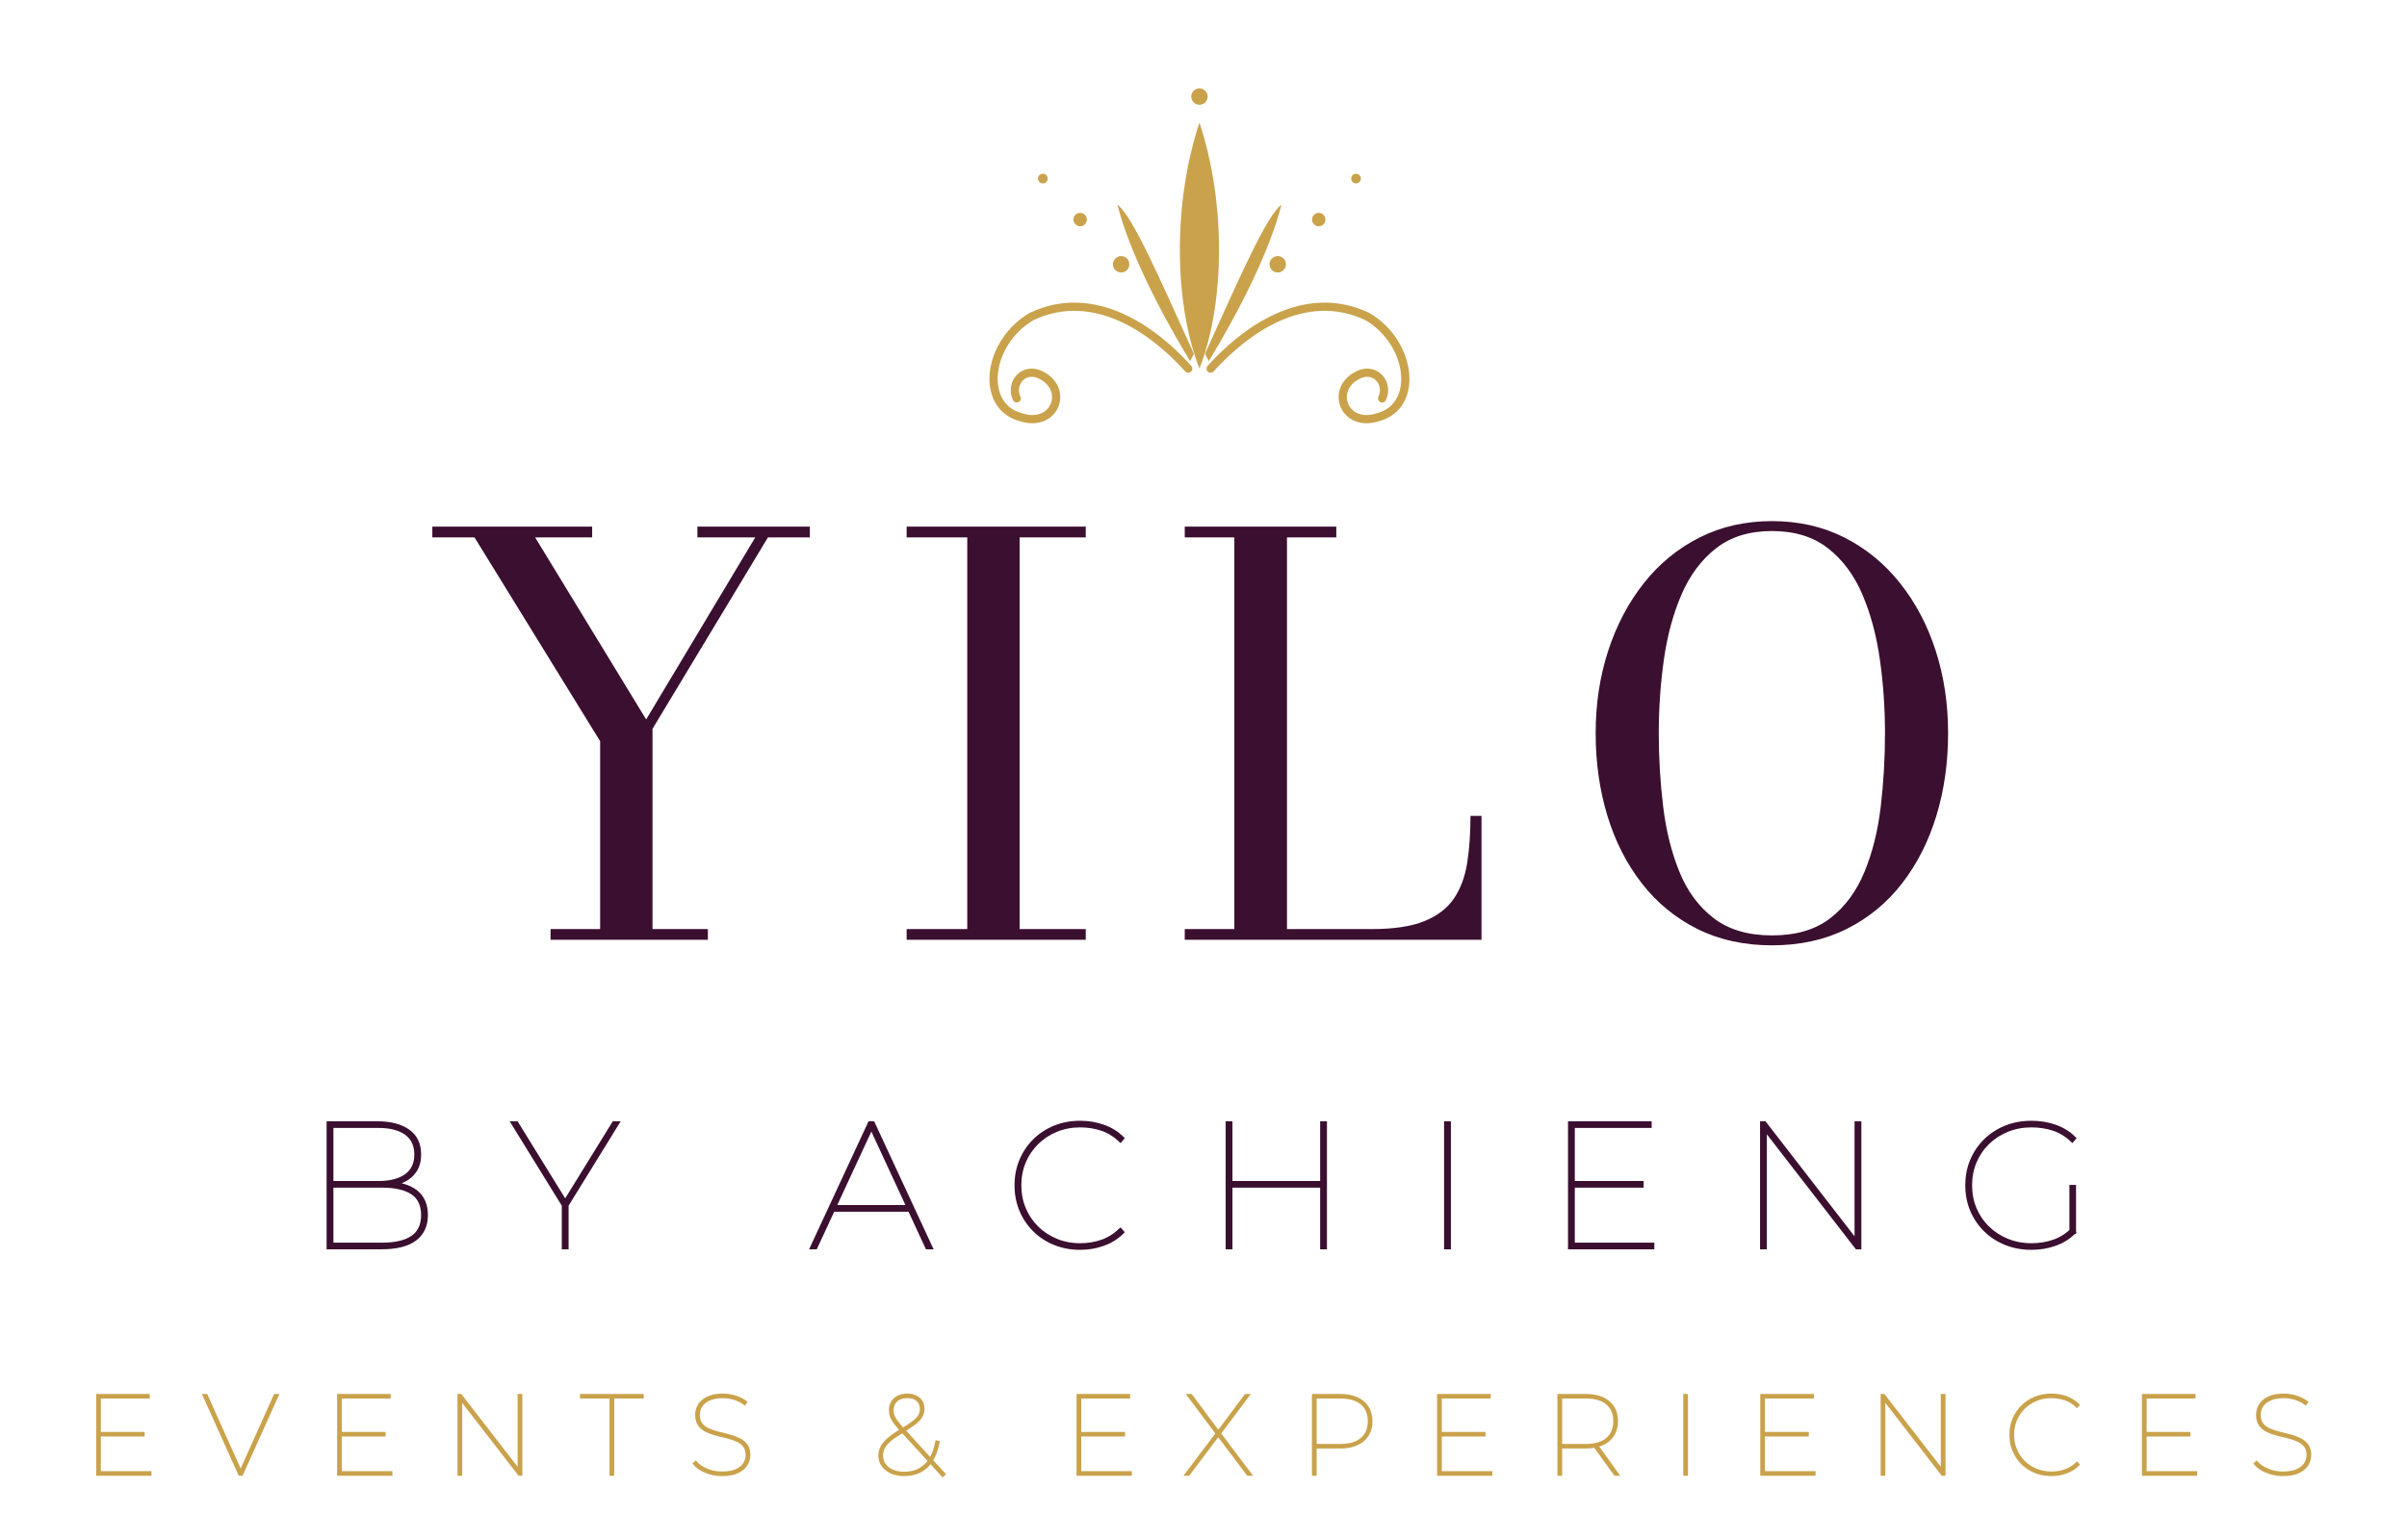
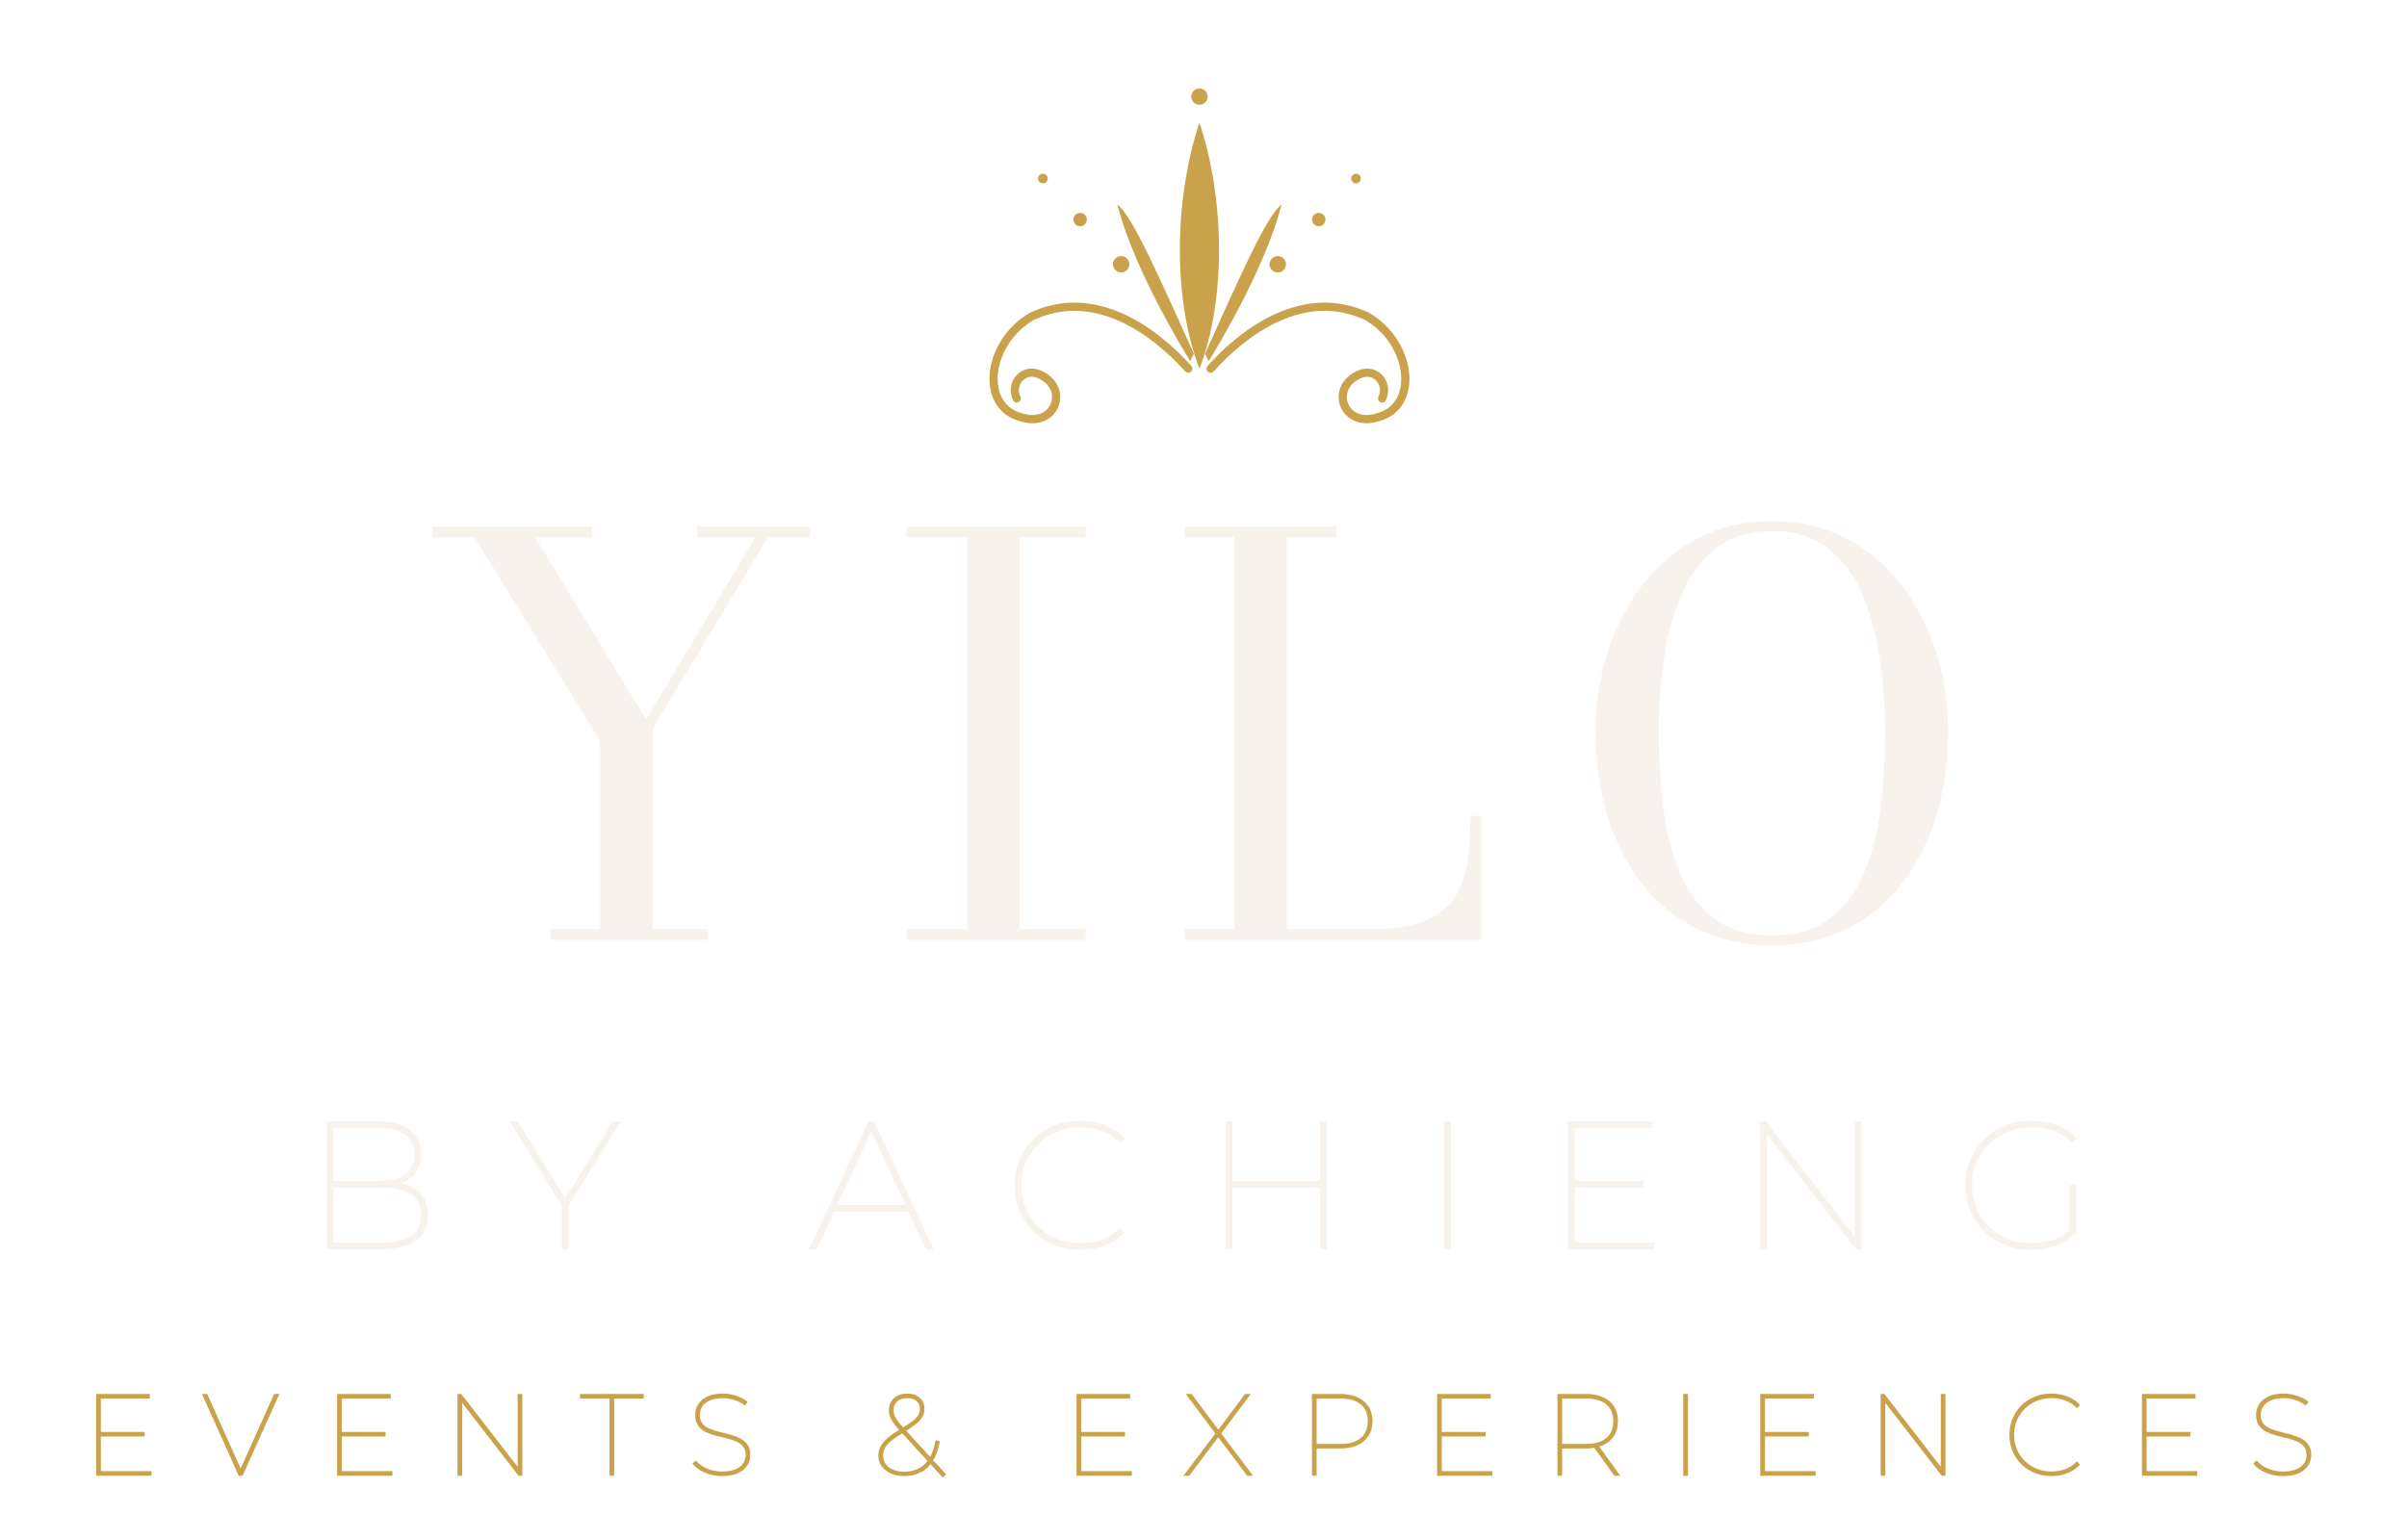
<svg xmlns="http://www.w3.org/2000/svg" viewBox="154 4 594 380">
  <g transform="translate(450, 95) scale(0.92)">
    <path d="M 0 0 C -7 -18, -7 -45, 0 -66 C 7 -45, 7 -18, 0 0 Z" fill="#C9A24B" />
    <circle cx="0" cy="-73" r="2.2" fill="#C9A24B" />
    <path d="M -2.5 -2 C -11 -16, -19 -32, -22 -44 C -18 -41, -11 -25, -1.5 -4 Z" fill="#C9A24B" />
    <path d="M 2.5 -2 C 11 -16, 19 -32, 22 -44 C 18 -41, 11 -25, 1.5 -4 Z" fill="#C9A24B" />
    <circle cx="-21" cy="-28" r="2.2" fill="#C9A24B" />
    <circle cx="-32" cy="-40" r="1.8" fill="#C9A24B" />
    <circle cx="-42" cy="-51" r="1.3" fill="#C9A24B" />
    <circle cx="21" cy="-28" r="2.2" fill="#C9A24B" />
    <circle cx="32" cy="-40" r="1.8" fill="#C9A24B" />
    <circle cx="42" cy="-51" r="1.3" fill="#C9A24B" />
    <path d="M -3 0 C -12 -10, -28 -22, -45 -14 C -57 -7, -59 10, -48 13 C -39 16, -35 6, -42 2 C -47 -1, -51 4, -49 8" fill="none" stroke="#C9A24B" stroke-width="2.2" stroke-linecap="round" stroke-linejoin="round" />
    <path d="M 3 0 C 12 -10, 28 -22, 45 -14 C 57 -7, 59 10, 48 13 C 39 16, 35 6, 42 2 C 47 -1, 51 4, 49 8" fill="none" stroke="#C9A24B" stroke-width="2.2" stroke-linecap="round" stroke-linejoin="round" />
  </g>
-   <path d="M289.864 236.0V233.348H302.104V186.972L271.096 136.652H260.692V134.0H300.132V136.652H286.056L313.46 181.6L340.388 136.652H326.108V134.0H353.852V136.652H343.516L315.024 183.912V233.348H328.692V236.0Z M377.74 236.0V233.348H392.7V136.652H377.74V134.0H421.94V136.652H405.62V233.348H421.94V236.0Z M446.372 236.0V233.348H458.612V136.652H446.372V134.0H483.772V136.652H471.6V233.348H492.612Q500.636 233.348 505.464 231.41Q510.292 229.472 512.774 225.834Q515.256 222.196 516.072 217.028Q516.888 211.86 516.888 205.4H519.608V236.0Z M591.3 237.36Q580.964 237.36 572.872 233.314Q564.78 229.268 559.17 222.06Q553.56 214.852 550.67 205.366Q547.78 195.88 547.78 185.0Q547.78 174.12 550.874 164.634Q553.968 155.148 559.68 147.94Q565.392 140.732 573.416 136.686Q581.44 132.64 591.3 132.64Q601.16 132.64 609.15 136.686Q617.14 140.732 622.886 147.94Q628.632 155.148 631.692 164.634Q634.752 174.12 634.752 185.0Q634.752 195.88 631.862 205.366Q628.972 214.852 623.396 222.06Q617.82 229.268 609.728 233.314Q601.636 237.36 591.3 237.36ZM591.3 234.912Q600.208 234.912 605.682 230.662Q611.156 226.412 614.114 219.238Q617.072 212.064 618.126 203.156Q619.18 194.248 619.18 185.0Q619.18 175.752 617.922 166.844Q616.664 157.936 613.604 150.762Q610.544 143.588 605.104 139.338Q599.664 135.088 591.3 135.088Q582.936 135.088 577.496 139.338Q572.056 143.588 568.962 150.762Q565.868 157.936 564.61 166.844Q563.352 175.752 563.352 185.0Q563.352 194.248 564.44 203.156Q565.528 212.064 568.452 219.238Q571.376 226.412 576.918 230.662Q582.46 234.912 591.3 234.912Z" fill="#3B0F2F" />
-   <path d="M234.998 312.0V281.2H247.186Q251.938 281.2 254.732 283.158Q257.526 285.116 257.526 288.988Q257.526 291.54 256.294 293.234Q255.062 294.928 252.862 295.764Q250.662 296.6 247.802 296.6L248.55 296.028Q252.114 296.028 254.468 296.93Q256.822 297.832 258.01 299.592Q259.198 301.352 259.198 303.948Q259.198 307.82 256.448 309.91Q253.698 312.0 248.066 312.0ZM235.878 311.164H248.242Q253.17 311.164 255.744 309.426Q258.318 307.688 258.318 303.948Q258.318 300.208 255.744 298.492Q253.17 296.776 248.242 296.776H235.658V295.94H247.362Q251.762 295.94 254.204 294.18Q256.646 292.42 256.646 288.988Q256.646 285.556 254.204 283.796Q251.762 282.036 247.362 282.036H235.878Z M293.038 312.0V301.22L293.258 301.88L280.498 281.2H281.51L293.654 300.868H293.302L305.446 281.2H306.458L293.698 301.88L293.918 301.22V312.0Z M354.294 312.0 368.594 281.2H369.474L383.774 312.0H382.762L368.814 281.904H369.254L355.306 312.0ZM359.002 302.716 359.442 301.88H378.582L379.022 302.716Z M420.562 312.132Q417.174 312.132 414.292 310.966Q411.41 309.8 409.276 307.688Q407.142 305.576 405.954 302.76Q404.766 299.944 404.766 296.6Q404.766 293.256 405.954 290.44Q407.142 287.624 409.276 285.512Q411.41 283.4 414.292 282.234Q417.174 281.068 420.562 281.068Q423.598 281.068 426.326 282.036Q429.054 283.004 431.034 284.984L430.506 285.6Q428.394 283.576 425.886 282.74Q423.378 281.904 420.562 281.904Q417.394 281.904 414.666 283.026Q411.938 284.148 409.914 286.15Q407.89 288.152 406.768 290.814Q405.646 293.476 405.646 296.6Q405.646 299.724 406.768 302.386Q407.89 305.048 409.914 307.05Q411.938 309.052 414.666 310.174Q417.394 311.296 420.562 311.296Q423.378 311.296 425.886 310.438Q428.394 309.58 430.506 307.556L431.034 308.172Q429.054 310.152 426.326 311.142Q423.598 312.132 420.562 312.132Z M480.186 312.0V281.2H481.066V312.0ZM456.866 312.0V281.2H457.746V312.0ZM457.526 296.776V295.94H480.406V296.776Z M510.77 312.0V281.2H511.65V312.0Z M541.354 312.0V281.2H561.198V282.036H542.234V311.164H561.858V312.0ZM542.014 296.776V295.94H559.218V296.776Z M588.746 312.0V281.2H589.494L612.55 310.988H612.066V281.2H612.946V312.0H612.198L589.142 282.212H589.626V312.0Z M655.322 312.132Q651.89 312.132 648.986 310.966Q646.082 309.8 643.926 307.688Q641.77 305.576 640.582 302.76Q639.394 299.944 639.394 296.6Q639.394 293.256 640.582 290.44Q641.77 287.624 643.926 285.512Q646.082 283.4 648.986 282.234Q651.89 281.068 655.322 281.068Q658.446 281.068 661.196 282.036Q663.946 283.004 665.926 284.984L665.398 285.6Q663.286 283.576 660.756 282.74Q658.226 281.904 655.322 281.904Q652.11 281.904 649.36 283.026Q646.61 284.148 644.564 286.15Q642.518 288.152 641.396 290.814Q640.274 293.476 640.274 296.6Q640.274 299.724 641.396 302.386Q642.518 305.048 644.564 307.05Q646.61 309.052 649.36 310.174Q652.11 311.296 655.322 311.296Q658.226 311.296 660.8 310.416Q663.374 309.536 665.398 307.512L665.926 308.172Q663.946 310.152 661.196 311.142Q658.446 312.132 655.322 312.132ZM665.926 308.172 665.09 308.084V296.908H665.926Z" fill="#3B0F2F" stroke="#3B0F2F" stroke-width="0.8" />
+   <path d="M289.864 236.0V233.348H302.104V186.972L271.096 136.652H260.692V134.0H300.132V136.652H286.056L313.46 181.6L340.388 136.652H326.108V134.0H353.852V136.652H343.516L315.024 183.912V233.348H328.692V236.0Z M377.74 236.0V233.348H392.7V136.652H377.74V134.0H421.94V136.652H405.62V233.348H421.94V236.0Z M446.372 236.0V233.348H458.612V136.652H446.372V134.0H483.772V136.652H471.6V233.348H492.612Q500.636 233.348 505.464 231.41Q510.292 229.472 512.774 225.834Q515.256 222.196 516.072 217.028Q516.888 211.86 516.888 205.4H519.608V236.0Z M591.3 237.36Q580.964 237.36 572.872 233.314Q564.78 229.268 559.17 222.06Q553.56 214.852 550.67 205.366Q547.78 195.88 547.78 185.0Q547.78 174.12 550.874 164.634Q553.968 155.148 559.68 147.94Q565.392 140.732 573.416 136.686Q581.44 132.64 591.3 132.64Q601.16 132.64 609.15 136.686Q617.14 140.732 622.886 147.94Q628.632 155.148 631.692 164.634Q634.752 174.12 634.752 185.0Q634.752 195.88 631.862 205.366Q628.972 214.852 623.396 222.06Q617.82 229.268 609.728 233.314Q601.636 237.36 591.3 237.36ZM591.3 234.912Q600.208 234.912 605.682 230.662Q611.156 226.412 614.114 219.238Q617.072 212.064 618.126 203.156Q619.18 194.248 619.18 185.0Q619.18 175.752 617.922 166.844Q616.664 157.936 613.604 150.762Q610.544 143.588 605.104 139.338Q599.664 135.088 591.3 135.088Q582.936 135.088 577.496 139.338Q572.056 143.588 568.962 150.762Q565.868 157.936 564.61 166.844Q563.352 175.752 563.352 185.0Q563.352 194.248 564.44 203.156Q565.528 212.064 568.452 219.238Q571.376 226.412 576.918 230.662Q582.46 234.912 591.3 234.912Z" fill="#F7F3EC" />
+   <path d="M234.998 312.0V281.2H247.186Q251.938 281.2 254.732 283.158Q257.526 285.116 257.526 288.988Q257.526 291.54 256.294 293.234Q255.062 294.928 252.862 295.764Q250.662 296.6 247.802 296.6L248.55 296.028Q252.114 296.028 254.468 296.93Q256.822 297.832 258.01 299.592Q259.198 301.352 259.198 303.948Q259.198 307.82 256.448 309.91Q253.698 312.0 248.066 312.0ZM235.878 311.164H248.242Q253.17 311.164 255.744 309.426Q258.318 307.688 258.318 303.948Q258.318 300.208 255.744 298.492Q253.17 296.776 248.242 296.776H235.658V295.94H247.362Q251.762 295.94 254.204 294.18Q256.646 292.42 256.646 288.988Q256.646 285.556 254.204 283.796Q251.762 282.036 247.362 282.036H235.878Z M293.038 312.0V301.22L293.258 301.88L280.498 281.2H281.51L293.654 300.868H293.302L305.446 281.2H306.458L293.698 301.88L293.918 301.22V312.0Z M354.294 312.0 368.594 281.2H369.474L383.774 312.0H382.762L368.814 281.904H369.254L355.306 312.0ZM359.002 302.716 359.442 301.88H378.582L379.022 302.716Z M420.562 312.132Q417.174 312.132 414.292 310.966Q411.41 309.8 409.276 307.688Q407.142 305.576 405.954 302.76Q404.766 299.944 404.766 296.6Q404.766 293.256 405.954 290.44Q407.142 287.624 409.276 285.512Q411.41 283.4 414.292 282.234Q417.174 281.068 420.562 281.068Q423.598 281.068 426.326 282.036Q429.054 283.004 431.034 284.984L430.506 285.6Q428.394 283.576 425.886 282.74Q423.378 281.904 420.562 281.904Q417.394 281.904 414.666 283.026Q411.938 284.148 409.914 286.15Q407.89 288.152 406.768 290.814Q405.646 293.476 405.646 296.6Q405.646 299.724 406.768 302.386Q407.89 305.048 409.914 307.05Q411.938 309.052 414.666 310.174Q417.394 311.296 420.562 311.296Q423.378 311.296 425.886 310.438Q428.394 309.58 430.506 307.556L431.034 308.172Q429.054 310.152 426.326 311.142Q423.598 312.132 420.562 312.132Z M480.186 312.0V281.2H481.066V312.0ZM456.866 312.0V281.2H457.746V312.0ZM457.526 296.776V295.94H480.406V296.776Z M510.77 312.0V281.2H511.65V312.0Z M541.354 312.0V281.2H561.198V282.036H542.234V311.164H561.858V312.0ZM542.014 296.776V295.94H559.218V296.776Z M588.746 312.0V281.2H589.494L612.55 310.988H612.066V281.2H612.946V312.0H612.198L589.142 282.212H589.626V312.0Z M655.322 312.132Q651.89 312.132 648.986 310.966Q646.082 309.8 643.926 307.688Q641.77 305.576 640.582 302.76Q639.394 299.944 639.394 296.6Q639.394 293.256 640.582 290.44Q641.77 287.624 643.926 285.512Q646.082 283.4 648.986 282.234Q651.89 281.068 655.322 281.068Q658.446 281.068 661.196 282.036Q663.946 283.004 665.926 284.984L665.398 285.6Q663.286 283.576 660.756 282.74Q658.226 281.904 655.322 281.904Q652.11 281.904 649.36 283.026Q646.61 284.148 644.564 286.15Q642.518 288.152 641.396 290.814Q640.274 293.476 640.274 296.6Q640.274 299.724 641.396 302.386Q642.518 305.048 644.564 307.05Q646.61 309.052 649.36 310.174Q652.11 311.296 655.322 311.296Q658.226 311.296 660.8 310.416Q663.374 309.536 665.398 307.512L665.926 308.172Q663.946 310.152 661.196 311.142Q658.446 312.132 655.322 312.132ZM665.926 308.172 665.09 308.084V296.908H665.926Z" fill="#F7F3EC" stroke="#F7F3EC" stroke-width="0.8" />
  <path d="M178.032 368.0V348.4H190.66V348.932H178.592V367.468H191.08V368.0ZM178.452 358.312V357.78H189.4V358.312Z M213.112 368.0 204.292 348.4H204.936L213.532 367.552H213.252L221.848 348.4H222.492L213.672 368.0Z M237.496 368.0V348.4H250.124V348.932H238.056V367.468H250.544V368.0ZM237.916 358.312V357.78H248.864V358.312Z M267.2 368.0V348.4H267.676L282.348 367.356H282.04V348.4H282.6V368.0H282.124L267.452 349.044H267.76V368.0Z M304.716 368.0V348.932H297.436V348.4H312.556V348.932H305.276V368.0Z M332.18 368.084Q330.052 368.084 328.162 367.3Q326.272 366.516 325.292 365.312L325.684 364.948Q326.608 366.04 328.358 366.796Q330.108 367.552 332.152 367.552Q334.28 367.552 335.638 366.964Q336.996 366.376 337.654 365.382Q338.312 364.388 338.312 363.184Q338.312 361.784 337.64 360.93Q336.968 360.076 335.848 359.586Q334.728 359.096 333.412 358.774Q332.096 358.452 330.766 358.116Q329.436 357.78 328.316 357.234Q327.196 356.688 326.524 355.736Q325.852 354.784 325.852 353.244Q325.852 351.956 326.538 350.836Q327.224 349.716 328.666 349.016Q330.108 348.316 332.404 348.316Q333.972 348.316 335.498 348.806Q337.024 349.296 338.088 350.108L337.78 350.556Q336.604 349.688 335.176 349.268Q333.748 348.848 332.432 348.848Q330.388 348.848 329.044 349.45Q327.7 350.052 327.056 351.046Q326.412 352.04 326.412 353.272Q326.412 354.7 327.084 355.554Q327.756 356.408 328.876 356.898Q329.996 357.388 331.326 357.71Q332.656 358.032 333.972 358.382Q335.288 358.732 336.408 359.278Q337.528 359.824 338.2 360.748Q338.872 361.672 338.872 363.184Q338.872 364.472 338.172 365.592Q337.472 366.712 335.988 367.398Q334.504 368.084 332.18 368.084Z M386.632 368.28 376.132 356.8Q375.152 355.708 374.606 354.938Q374.06 354.168 373.864 353.496Q373.668 352.824 373.668 352.096Q373.668 350.948 374.186 350.108Q374.704 349.268 375.656 348.792Q376.608 348.316 377.896 348.316Q379.1 348.316 379.982 348.736Q380.864 349.156 381.354 349.94Q381.844 350.724 381.844 351.816Q381.844 352.796 381.382 353.622Q380.92 354.448 379.814 355.33Q378.708 356.212 376.776 357.388Q374.788 358.592 373.654 359.544Q372.52 360.496 372.072 361.378Q371.624 362.26 371.624 363.296Q371.624 364.584 372.324 365.564Q373.024 366.544 374.27 367.076Q375.516 367.608 377.14 367.608Q379.24 367.608 380.85 366.768Q382.46 365.928 383.538 364.22Q384.616 362.512 385.12 359.88L385.596 359.992Q385.064 362.764 383.916 364.556Q382.768 366.348 381.06 367.216Q379.352 368.084 377.14 368.084Q375.376 368.084 374.004 367.482Q372.632 366.88 371.848 365.816Q371.064 364.752 371.064 363.296Q371.064 362.204 371.568 361.224Q372.072 360.244 373.234 359.222Q374.396 358.2 376.412 356.996Q378.288 355.876 379.352 355.064Q380.416 354.252 380.864 353.496Q381.312 352.74 381.312 351.816Q381.312 350.472 380.43 349.66Q379.548 348.848 377.896 348.848Q376.16 348.848 375.194 349.744Q374.228 350.64 374.228 352.096Q374.228 352.768 374.424 353.384Q374.62 354.0 375.152 354.742Q375.684 355.484 376.636 356.548L387.052 367.916Z M419.972 368.0V348.4H432.6V348.932H420.532V367.468H433.02V368.0ZM420.392 358.312V357.78H431.34V358.312Z M446.652 368.0 454.464 357.64V358.088L447.212 348.4H447.912L454.744 357.556H454.576L461.408 348.4H462.08L454.912 357.976V357.752L462.64 368.0H461.94L454.548 358.172H454.716L447.324 368.0Z M478.064 368.0V348.4H484.7Q487.108 348.4 488.83 349.17Q490.552 349.94 491.476 351.368Q492.4 352.796 492.4 354.84Q492.4 356.856 491.476 358.298Q490.552 359.74 488.83 360.51Q487.108 361.28 484.7 361.28H478.372L478.624 361.028V368.0ZM478.624 360.972 478.372 360.748H484.756Q488.2 360.748 490.02 359.194Q491.84 357.64 491.84 354.84Q491.84 352.012 490.02 350.472Q488.2 348.932 484.756 348.932H478.372L478.624 348.708Z M508.944 368.0V348.4H521.572V348.932H509.504V367.468H521.992V368.0ZM509.364 358.312V357.78H520.312V358.312Z M538.648 368.0V348.4H545.284Q548.896 348.4 550.94 350.094Q552.984 351.788 552.984 354.84Q552.984 356.856 552.06 358.298Q551.136 359.74 549.414 360.51Q547.692 361.28 545.284 361.28H538.956L539.208 361.028V368.0ZM552.564 368.0 547.44 360.888H548.14L553.264 368.0ZM539.208 360.972 538.956 360.748H545.34Q548.784 360.748 550.604 359.194Q552.424 357.64 552.424 354.84Q552.424 352.012 550.604 350.472Q548.784 348.932 545.34 348.932H538.956L539.208 348.708Z M569.696 368.0V348.4H570.256V368.0Z M588.704 368.0V348.4H601.332V348.932H589.264V367.468H601.752V368.0ZM589.124 358.312V357.78H600.072V358.312Z M618.408 368.0V348.4H618.884L633.556 367.356H633.248V348.4H633.808V368.0H633.332L618.66 349.044H618.968V368.0Z M660.236 368.084Q658.08 368.084 656.246 367.342Q654.412 366.6 653.054 365.256Q651.696 363.912 650.94 362.12Q650.184 360.328 650.184 358.2Q650.184 356.072 650.94 354.28Q651.696 352.488 653.054 351.144Q654.412 349.8 656.246 349.058Q658.08 348.316 660.236 348.316Q662.168 348.316 663.904 348.932Q665.64 349.548 666.9 350.808L666.564 351.2Q665.22 349.912 663.624 349.38Q662.028 348.848 660.236 348.848Q658.22 348.848 656.484 349.562Q654.748 350.276 653.46 351.55Q652.172 352.824 651.458 354.518Q650.744 356.212 650.744 358.2Q650.744 360.188 651.458 361.882Q652.172 363.576 653.46 364.85Q654.748 366.124 656.484 366.838Q658.22 367.552 660.236 367.552Q662.028 367.552 663.624 367.006Q665.22 366.46 666.564 365.172L666.9 365.564Q665.64 366.824 663.904 367.454Q662.168 368.084 660.236 368.084Z M682.884 368.0V348.4H695.512V348.932H683.444V367.468H695.932V368.0ZM683.304 358.312V357.78H694.252V358.312Z M717.376 368.084Q715.248 368.084 713.358 367.3Q711.468 366.516 710.488 365.312L710.88 364.948Q711.804 366.04 713.554 366.796Q715.304 367.552 717.348 367.552Q719.476 367.552 720.834 366.964Q722.192 366.376 722.85 365.382Q723.508 364.388 723.508 363.184Q723.508 361.784 722.836 360.93Q722.164 360.076 721.044 359.586Q719.924 359.096 718.608 358.774Q717.292 358.452 715.962 358.116Q714.632 357.78 713.512 357.234Q712.392 356.688 711.72 355.736Q711.048 354.784 711.048 353.244Q711.048 351.956 711.734 350.836Q712.42 349.716 713.862 349.016Q715.304 348.316 717.6 348.316Q719.168 348.316 720.694 348.806Q722.22 349.296 723.284 350.108L722.976 350.556Q721.8 349.688 720.372 349.268Q718.944 348.848 717.628 348.848Q715.584 348.848 714.24 349.45Q712.896 350.052 712.252 351.046Q711.608 352.04 711.608 353.272Q711.608 354.7 712.28 355.554Q712.952 356.408 714.072 356.898Q715.192 357.388 716.522 357.71Q717.852 358.032 719.168 358.382Q720.484 358.732 721.604 359.278Q722.724 359.824 723.396 360.748Q724.068 361.672 724.068 363.184Q724.068 364.472 723.368 365.592Q722.668 366.712 721.184 367.398Q719.7 368.084 717.376 368.084Z" fill="#C9A24B" stroke="#C9A24B" stroke-width="0.6" />
</svg>
